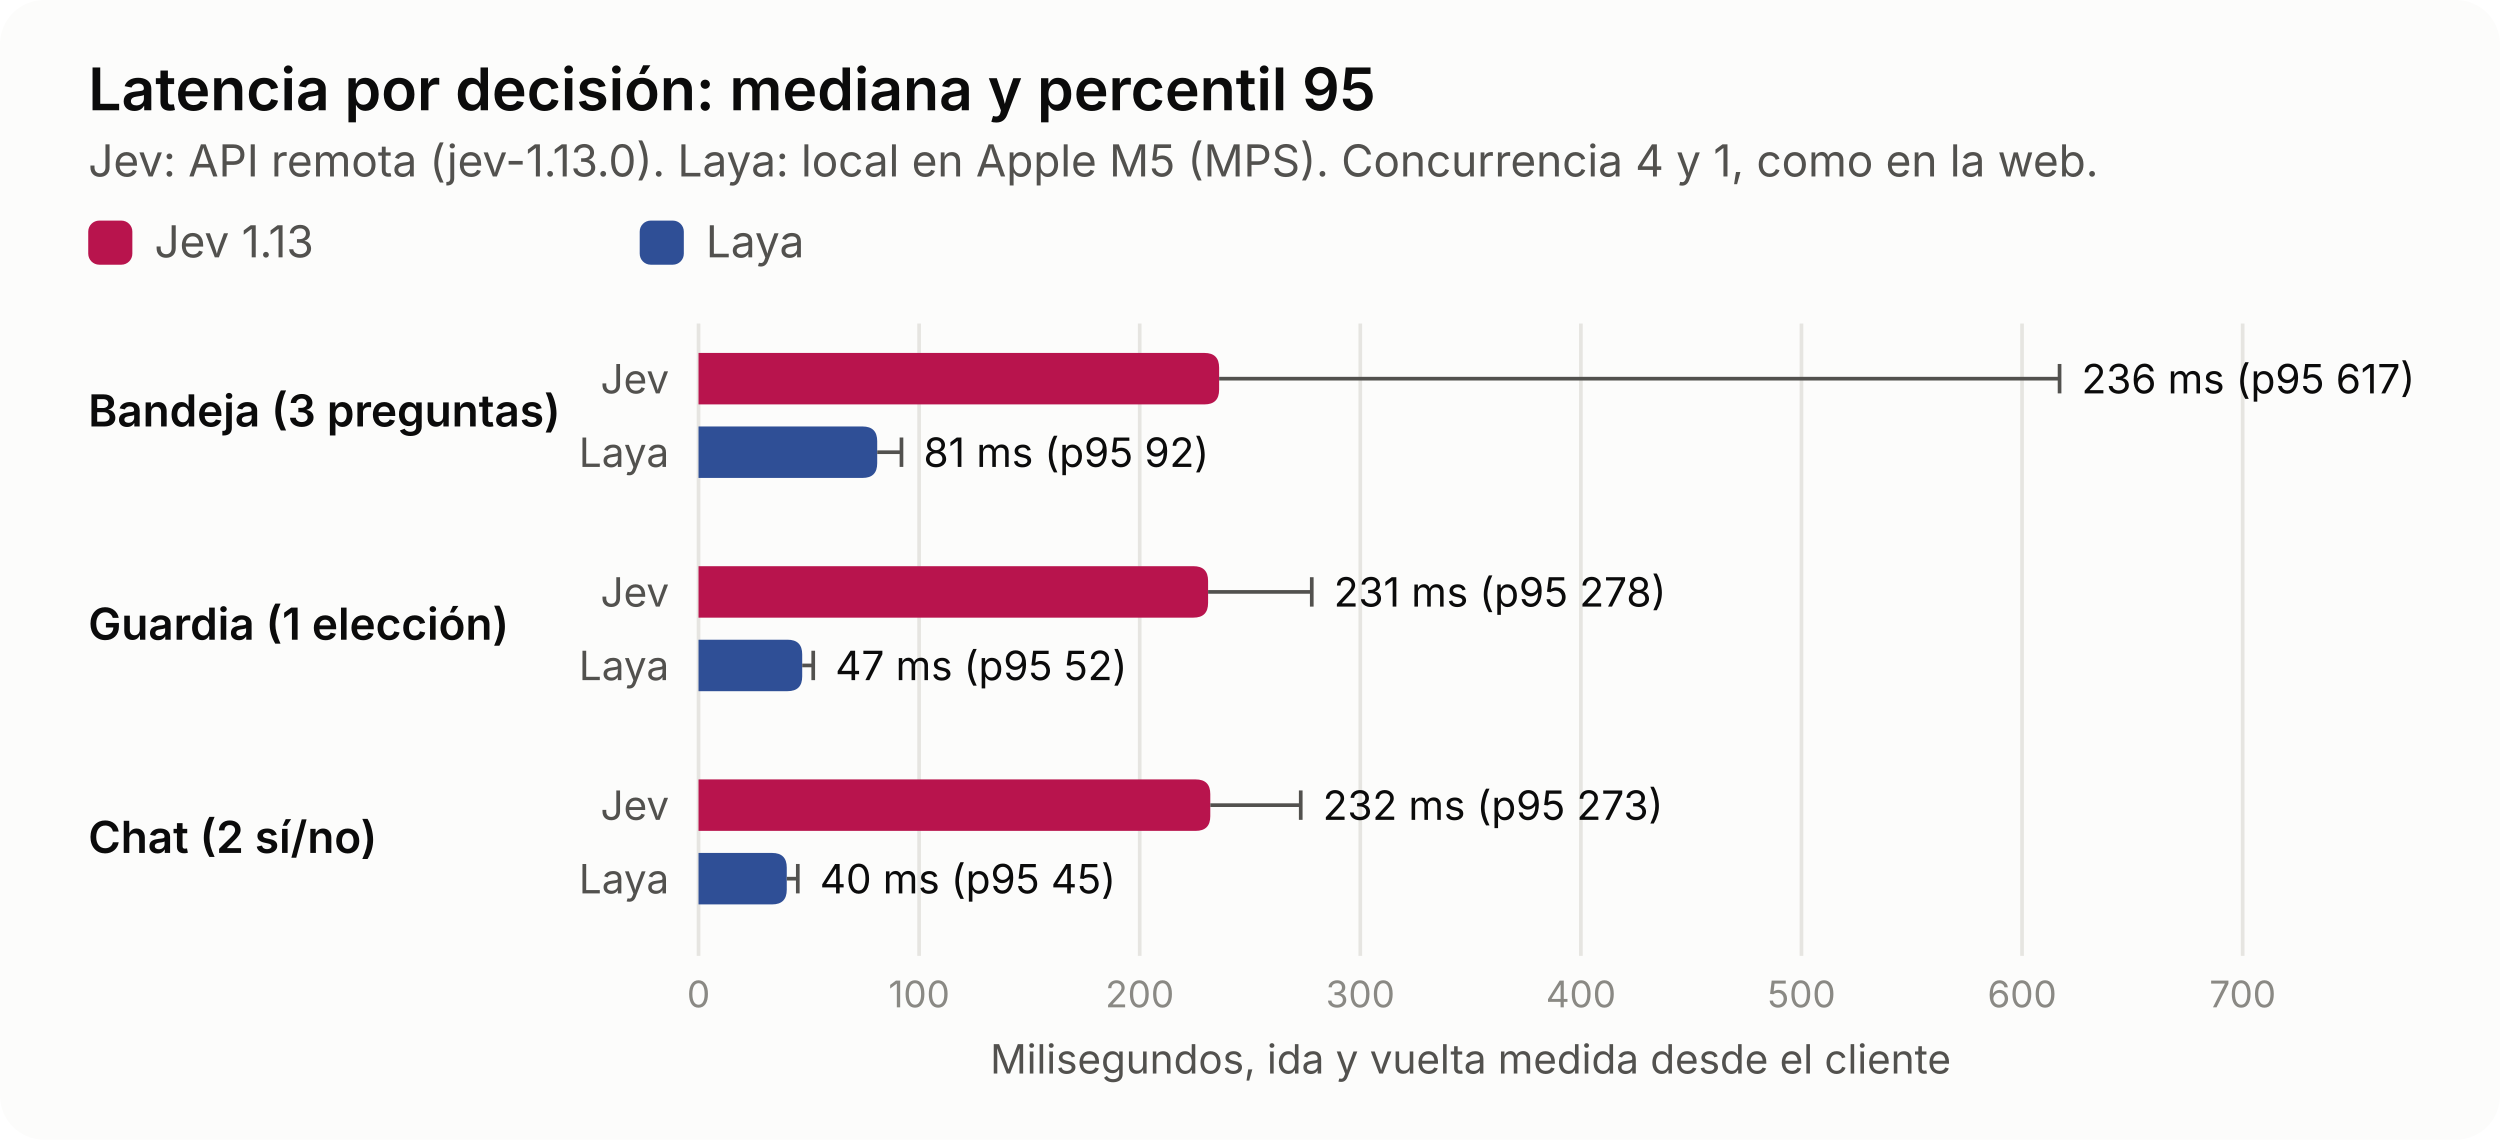
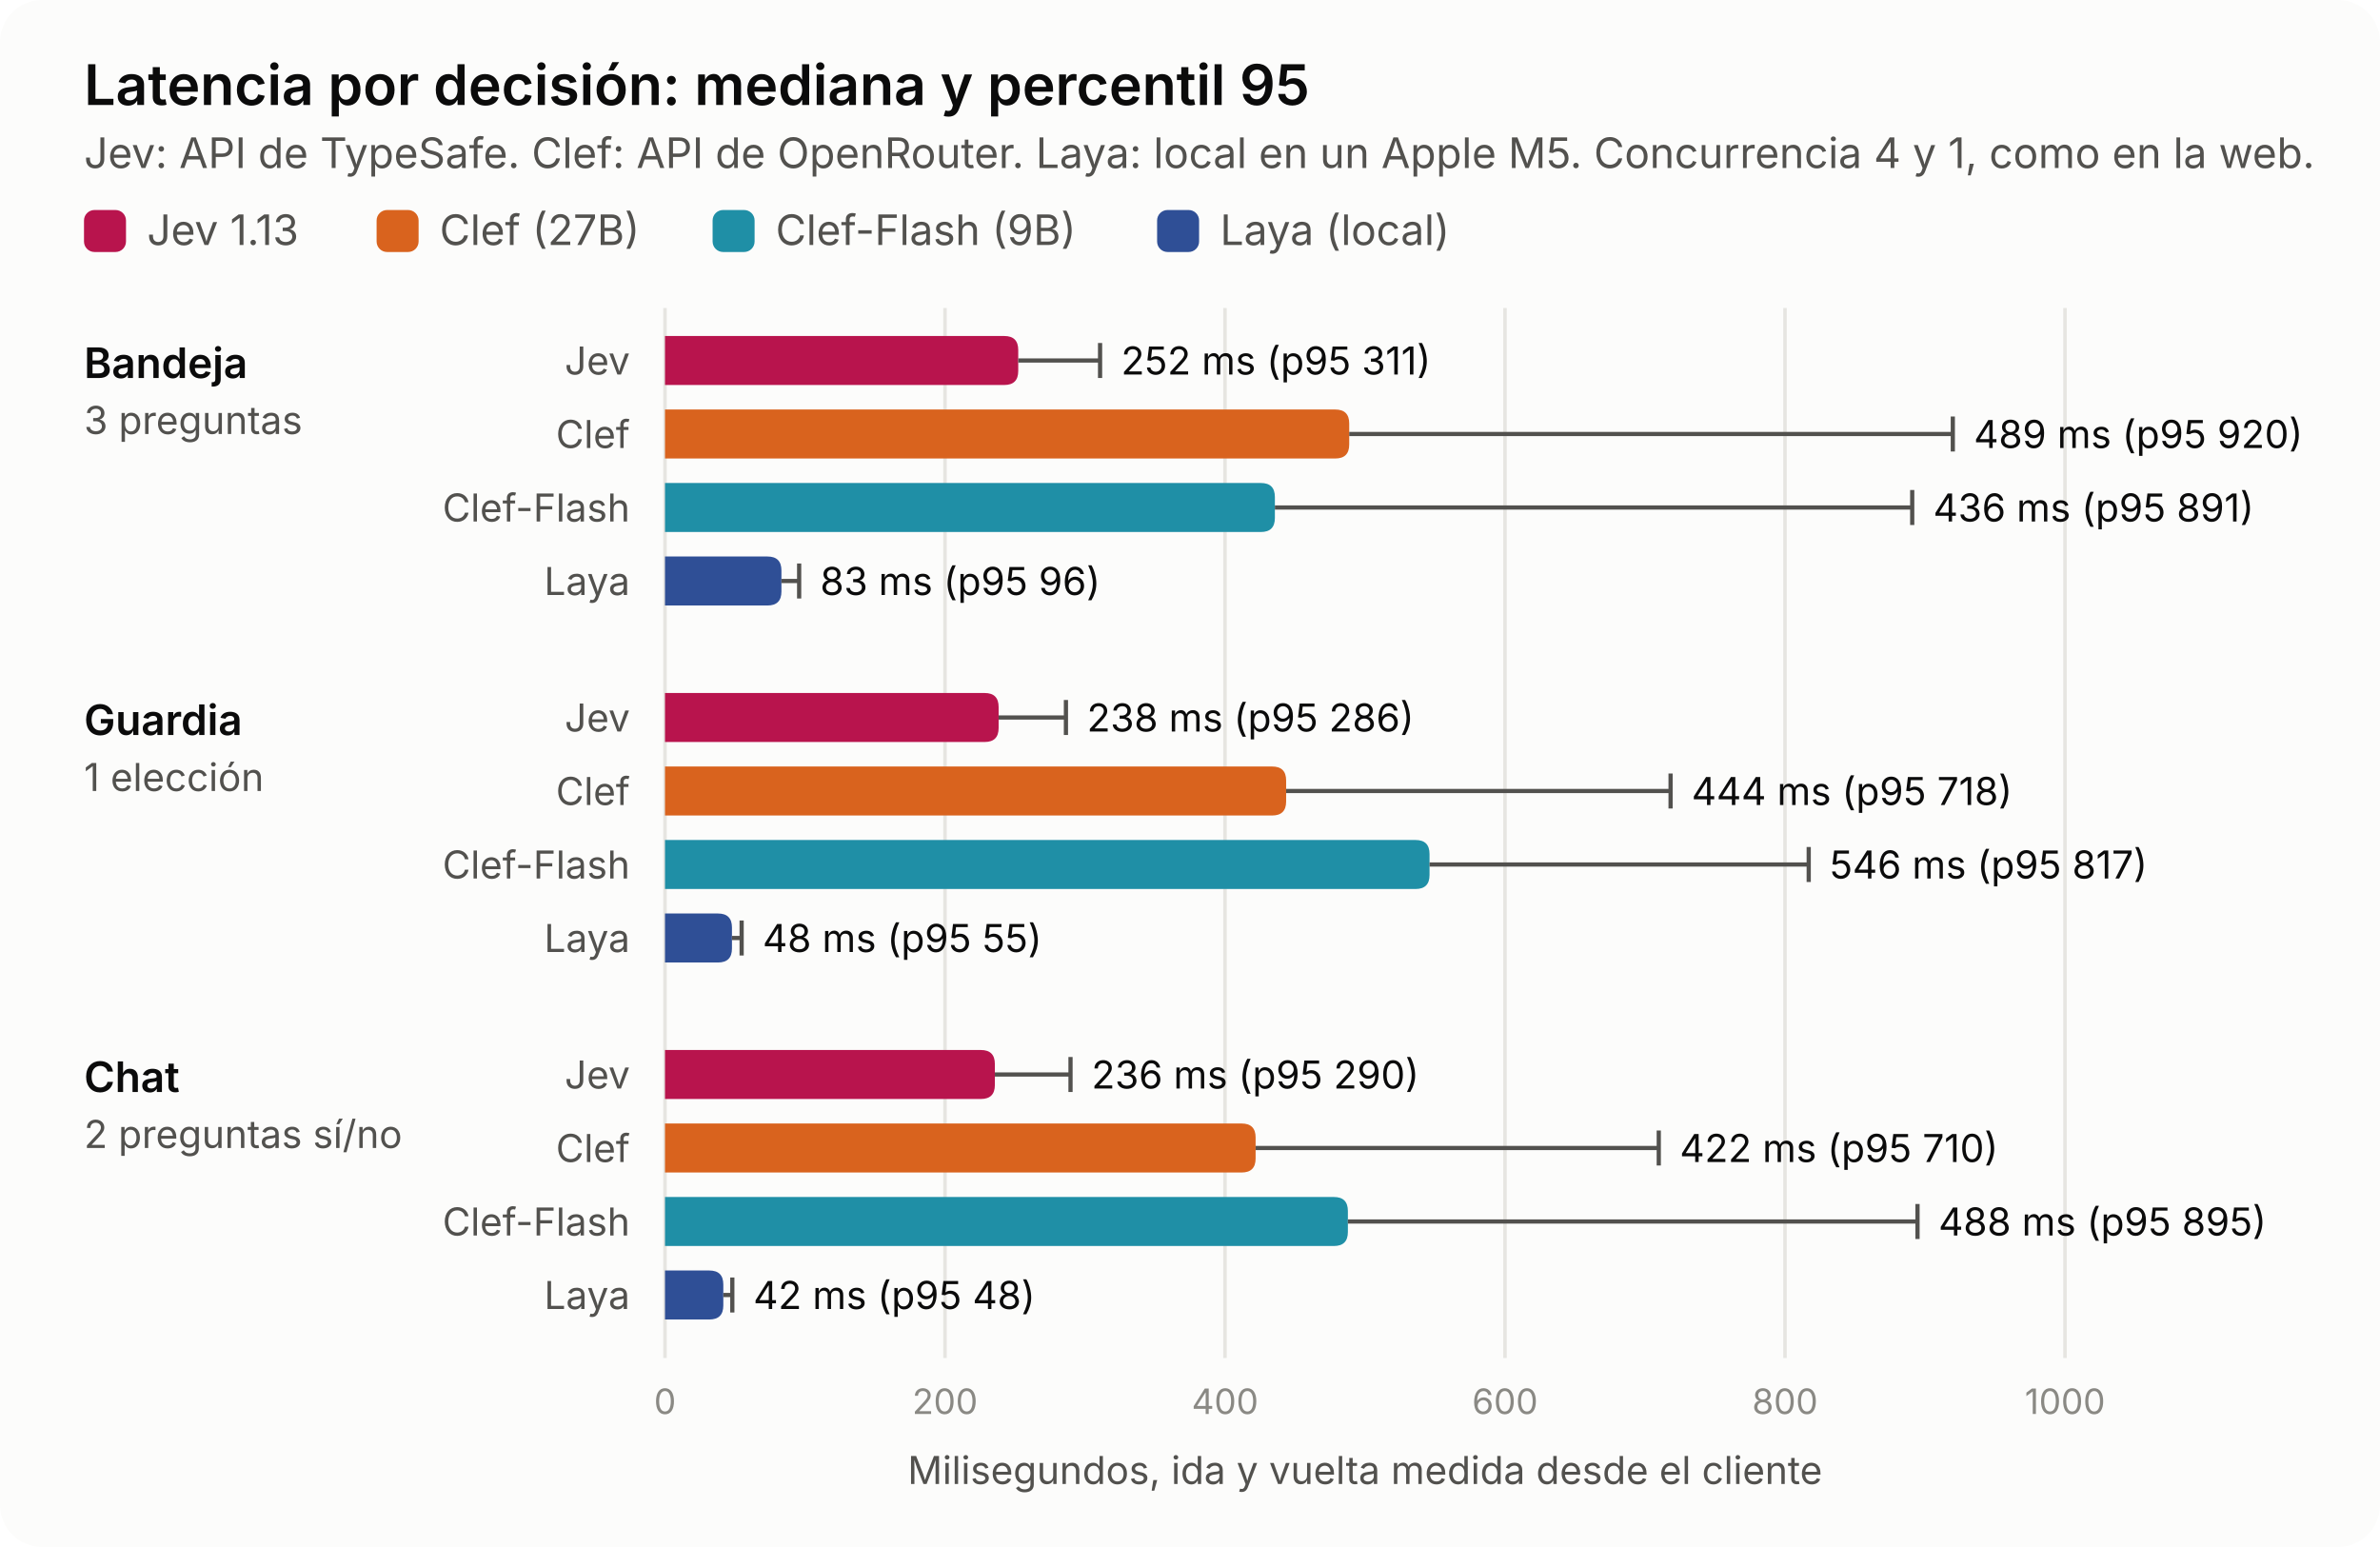
- <svg xmlns="http://www.w3.org/2000/svg" viewBox="0 0 680 310" width="680" height="310" font-family="Inter, 'Helvetica Neue', Arial, sans-serif" role="img" aria-label="Latencia por decisión: mediana y percentil 95">
-   <rect width="680" height="310" rx="12" fill="#fcfcfb" />
+ <svg xmlns="http://www.w3.org/2000/svg" viewBox="0 0 680 442" width="680" height="442" font-family="Inter, 'Helvetica Neue', Arial, sans-serif" role="img" aria-label="Latencia por decisión: mediana y percentil 95">
+   <rect width="680" height="442" rx="12" fill="#fcfcfb" />
  <text x="24" y="30" font-size="16" fill="#0b0b0b" text-anchor="start" font-weight="600">Latencia por decisión: mediana y percentil 95</text>
-   <text x="24" y="48" font-size="12" fill="#52514e" text-anchor="start" font-weight="400">Jev: API remota (jev-1.13.0). Laya: local en Apple M5 (MPS). Concurrencia 4 y 1, como en la web.</text>
+   <text x="24" y="48" font-size="12" fill="#52514e" text-anchor="start" font-weight="400">Jev: API de TypeSafe. Clef: API de OpenRouter. Laya: local en un Apple M5. Concurrencia 4 y 1, como en la web.</text>
  <g transform="translate(24,60)">
    <rect width="12" height="12" rx="3" fill="#B8144D" />
    <text x="18" y="10" font-size="12" fill="#52514e" text-anchor="start" font-weight="400">Jev 1.13</text>
  </g>
-   <g transform="translate(174,60)">
+   <g transform="translate(107.6,60)">
+     <rect width="12" height="12" rx="3" fill="#D9631E" />
+     <text x="18" y="10" font-size="12" fill="#52514e" text-anchor="start" font-weight="400">Clef (27B)</text>
+   </g>
+   <g transform="translate(203.6,60)">
+     <rect width="12" height="12" rx="3" fill="#1F8FA6" />
+     <text x="18" y="10" font-size="12" fill="#52514e" text-anchor="start" font-weight="400">Clef-Flash (9B)</text>
+   </g>
+   <g transform="translate(330.6,60)">
    <rect width="12" height="12" rx="3" fill="#2F4F96" />
-     <text x="18" y="10" font-size="12" fill="#52514e" text-anchor="start" font-weight="400">Laya</text>
+     <text x="18" y="10" font-size="12" fill="#52514e" text-anchor="start" font-weight="400">Laya (local)</text>
  </g>
-   <line x1="190" x2="190" y1="88" y2="260" stroke="#e6e5e1" stroke-width="1" />
-   <text x="190" y="274" font-size="10" fill="#8a8984" text-anchor="middle" font-weight="400">0</text>
-   <line x1="250" x2="250" y1="88" y2="260" stroke="#e6e5e1" stroke-width="1" />
-   <text x="250" y="274" font-size="10" fill="#8a8984" text-anchor="middle" font-weight="400">100</text>
-   <line x1="310" x2="310" y1="88" y2="260" stroke="#e6e5e1" stroke-width="1" />
-   <text x="310" y="274" font-size="10" fill="#8a8984" text-anchor="middle" font-weight="400">200</text>
-   <line x1="370" x2="370" y1="88" y2="260" stroke="#e6e5e1" stroke-width="1" />
-   <text x="370" y="274" font-size="10" fill="#8a8984" text-anchor="middle" font-weight="400">300</text>
-   <line x1="430" x2="430" y1="88" y2="260" stroke="#e6e5e1" stroke-width="1" />
-   <text x="430" y="274" font-size="10" fill="#8a8984" text-anchor="middle" font-weight="400">400</text>
-   <line x1="490" x2="490" y1="88" y2="260" stroke="#e6e5e1" stroke-width="1" />
-   <text x="490" y="274" font-size="10" fill="#8a8984" text-anchor="middle" font-weight="400">500</text>
-   <line x1="550" x2="550" y1="88" y2="260" stroke="#e6e5e1" stroke-width="1" />
-   <text x="550" y="274" font-size="10" fill="#8a8984" text-anchor="middle" font-weight="400">600</text>
-   <line x1="610" x2="610" y1="88" y2="260" stroke="#e6e5e1" stroke-width="1" />
-   <text x="610" y="274" font-size="10" fill="#8a8984" text-anchor="middle" font-weight="400">700</text>
-   <text x="24" y="116" font-size="12" fill="#0b0b0b" text-anchor="start" font-weight="600">Bandeja (3 preguntas)</text>
-   <text x="182" y="107" font-size="11" fill="#52514e" text-anchor="end" font-weight="400">Jev</text>
-   <path d="M190,96 H327.6 Q331.6,96 331.6,100 V106 Q331.6,110 327.6,110 H190 Z" fill="#B8144D" />
-   <line x1="331.6" x2="560.2" y1="103" y2="103" stroke="#52514e" stroke-width="1" />
-   <line x1="560.2" x2="560.2" y1="99" y2="107" stroke="#52514e" stroke-width="1" />
-   <text x="566.2" y="107" font-size="11" fill="#0b0b0b" text-anchor="start" font-weight="400">236 ms (p95 617)</text>
-   <text x="182" y="127" font-size="11" fill="#52514e" text-anchor="end" font-weight="400">Laya</text>
-   <path d="M190,116 H234.6 Q238.6,116 238.6,120 V126 Q238.6,130 234.6,130 H190 Z" fill="#2F4F96" />
-   <line x1="238.6" x2="245.2" y1="123" y2="123" stroke="#52514e" stroke-width="1" />
-   <line x1="245.2" x2="245.2" y1="119" y2="127" stroke="#52514e" stroke-width="1" />
-   <text x="251.2" y="127" font-size="11" fill="#0b0b0b" text-anchor="start" font-weight="400">81 ms (p95 92)</text>
-   <text x="24" y="174" font-size="12" fill="#0b0b0b" text-anchor="start" font-weight="600">Guardia (1 elección)</text>
-   <text x="182" y="165" font-size="11" fill="#52514e" text-anchor="end" font-weight="400">Jev</text>
-   <path d="M190,154 H324.6 Q328.6,154 328.6,158 V164 Q328.6,168 324.6,168 H190 Z" fill="#B8144D" />
-   <line x1="328.6" x2="356.8" y1="161" y2="161" stroke="#52514e" stroke-width="1" />
-   <line x1="356.8" x2="356.8" y1="157" y2="165" stroke="#52514e" stroke-width="1" />
-   <text x="362.8" y="165" font-size="11" fill="#0b0b0b" text-anchor="start" font-weight="400">231 ms (p95 278)</text>
-   <text x="182" y="185" font-size="11" fill="#52514e" text-anchor="end" font-weight="400">Laya</text>
-   <path d="M190,174 H214.2 Q218.2,174 218.2,178 V184 Q218.2,188 214.2,188 H190 Z" fill="#2F4F96" />
-   <line x1="218.2" x2="221.2" y1="181" y2="181" stroke="#52514e" stroke-width="1" />
-   <line x1="221.2" x2="221.2" y1="177" y2="185" stroke="#52514e" stroke-width="1" />
-   <text x="227.2" y="185" font-size="11" fill="#0b0b0b" text-anchor="start" font-weight="400">47 ms (p95 52)</text>
-   <text x="24" y="232" font-size="12" fill="#0b0b0b" text-anchor="start" font-weight="600">Chat (2 sí/no)</text>
-   <text x="182" y="223" font-size="11" fill="#52514e" text-anchor="end" font-weight="400">Jev</text>
-   <path d="M190,212 H325.2 Q329.2,212 329.2,216 V222 Q329.2,226 325.2,226 H190 Z" fill="#B8144D" />
-   <line x1="329.2" x2="353.8" y1="219" y2="219" stroke="#52514e" stroke-width="1" />
-   <line x1="353.8" x2="353.8" y1="215" y2="223" stroke="#52514e" stroke-width="1" />
-   <text x="359.8" y="223" font-size="11" fill="#0b0b0b" text-anchor="start" font-weight="400">232 ms (p95 273)</text>
-   <text x="182" y="243" font-size="11" fill="#52514e" text-anchor="end" font-weight="400">Laya</text>
-   <path d="M190,232 H210 Q214,232 214,236 V242 Q214,246 210,246 H190 Z" fill="#2F4F96" />
-   <line x1="214" x2="217" y1="239" y2="239" stroke="#52514e" stroke-width="1" />
-   <line x1="217" x2="217" y1="235" y2="243" stroke="#52514e" stroke-width="1" />
-   <text x="223" y="243" font-size="11" fill="#0b0b0b" text-anchor="start" font-weight="400">40 ms (p95 45)</text>
-   <text x="400" y="292" font-size="11" fill="#52514e" text-anchor="middle" font-weight="400">Milisegundos, ida y vuelta medida desde el cliente</text>
+   <line x1="190" x2="190" y1="88" y2="388" stroke="#e6e5e1" stroke-width="1" />
+   <text x="190" y="404" font-size="10" fill="#8a8984" text-anchor="middle" font-weight="400">0</text>
+   <line x1="270" x2="270" y1="88" y2="388" stroke="#e6e5e1" stroke-width="1" />
+   <text x="270" y="404" font-size="10" fill="#8a8984" text-anchor="middle" font-weight="400">200</text>
+   <line x1="350" x2="350" y1="88" y2="388" stroke="#e6e5e1" stroke-width="1" />
+   <text x="350" y="404" font-size="10" fill="#8a8984" text-anchor="middle" font-weight="400">400</text>
+   <line x1="430" x2="430" y1="88" y2="388" stroke="#e6e5e1" stroke-width="1" />
+   <text x="430" y="404" font-size="10" fill="#8a8984" text-anchor="middle" font-weight="400">600</text>
+   <line x1="510" x2="510" y1="88" y2="388" stroke="#e6e5e1" stroke-width="1" />
+   <text x="510" y="404" font-size="10" fill="#8a8984" text-anchor="middle" font-weight="400">800</text>
+   <line x1="590" x2="590" y1="88" y2="388" stroke="#e6e5e1" stroke-width="1" />
+   <text x="590" y="404" font-size="10" fill="#8a8984" text-anchor="middle" font-weight="400">1000</text>
+   <text x="390" y="424" font-size="11" fill="#52514e" text-anchor="middle" font-weight="400">Milisegundos, ida y vuelta medida desde el cliente</text>
+   <text x="24" y="108" font-size="12" fill="#0b0b0b" text-anchor="start" font-weight="600">Bandeja</text>
+   <text x="24" y="124" font-size="11" fill="#52514e" text-anchor="start" font-weight="400">3 preguntas</text>
+   <text x="180" y="107" font-size="11" fill="#52514e" text-anchor="end" font-weight="400">Jev</text>
+   <path d="M190,96 H286.925 Q290.925,96 290.925,100 V106 Q290.925,110 286.925,110 H190 Z" fill="#B8144D" />
+   <line x1="290.925" x2="314.306" y1="103" y2="103" stroke="#52514e" stroke-width="1.2" />
+   <line x1="314.306" x2="314.306" y1="98" y2="108" stroke="#52514e" stroke-width="1.2" />
+   <text x="320.306" y="107" font-size="11" fill="#0b0b0b" text-anchor="start" font-weight="400">252 ms (p95 311)</text>
+   <text x="180" y="128" font-size="11" fill="#52514e" text-anchor="end" font-weight="400">Clef</text>
+   <path d="M190,117 H381.493 Q385.493,117 385.493,121 V127 Q385.493,131 381.493,131 H190 Z" fill="#D9631E" />
+   <line x1="385.493" x2="557.946" y1="124" y2="124" stroke="#52514e" stroke-width="1.2" />
+   <line x1="557.946" x2="557.946" y1="119" y2="129" stroke="#52514e" stroke-width="1.2" />
+   <text x="563.946" y="128" font-size="11" fill="#0b0b0b" text-anchor="start" font-weight="400">489 ms (p95 920)</text>
+   <text x="180" y="149" font-size="11" fill="#52514e" text-anchor="end" font-weight="400">Clef-Flash</text>
+   <path d="M190,138 H360.252 Q364.252,138 364.252,142 V148 Q364.252,152 360.252,152 H190 Z" fill="#1F8FA6" />
+   <line x1="364.252" x2="546.348" y1="145" y2="145" stroke="#52514e" stroke-width="1.2" />
+   <line x1="546.348" x2="546.348" y1="140" y2="150" stroke="#52514e" stroke-width="1.2" />
+   <text x="552.348" y="149" font-size="11" fill="#0b0b0b" text-anchor="start" font-weight="400">436 ms (p95 891)</text>
+   <text x="180" y="170" font-size="11" fill="#52514e" text-anchor="end" font-weight="400">Laya</text>
+   <path d="M190,159 H219.269 Q223.269,159 223.269,163 V169 Q223.269,173 219.269,173 H190 Z" fill="#2F4F96" />
+   <line x1="223.269" x2="228.327" y1="166" y2="166" stroke="#52514e" stroke-width="1.2" />
+   <line x1="228.327" x2="228.327" y1="161" y2="171" stroke="#52514e" stroke-width="1.2" />
+   <text x="234.327" y="170" font-size="11" fill="#0b0b0b" text-anchor="start" font-weight="400">83 ms (p95 96)</text>
+   <text x="24" y="210" font-size="12" fill="#0b0b0b" text-anchor="start" font-weight="600">Guardia</text>
+   <text x="24" y="226" font-size="11" fill="#52514e" text-anchor="start" font-weight="400">1 elección</text>
+   <text x="180" y="209" font-size="11" fill="#52514e" text-anchor="end" font-weight="400">Jev</text>
+   <path d="M190,198 H281.323 Q285.323,198 285.323,202 V208 Q285.323,212 281.323,212 H190 Z" fill="#B8144D" />
+   <line x1="285.323" x2="304.551" y1="205" y2="205" stroke="#52514e" stroke-width="1.2" />
+   <line x1="304.551" x2="304.551" y1="200" y2="210" stroke="#52514e" stroke-width="1.2" />
+   <text x="310.551" y="209" font-size="11" fill="#0b0b0b" text-anchor="start" font-weight="400">238 ms (p95 286)</text>
+   <text x="180" y="230" font-size="11" fill="#52514e" text-anchor="end" font-weight="400">Clef</text>
+   <path d="M190,219 H363.467 Q367.467,219 367.467,223 V229 Q367.467,233 363.467,233 H190 Z" fill="#D9631E" />
+   <line x1="367.467" x2="477.307" y1="226" y2="226" stroke="#52514e" stroke-width="1.2" />
+   <line x1="477.307" x2="477.307" y1="221" y2="231" stroke="#52514e" stroke-width="1.2" />
+   <text x="483.307" y="230" font-size="11" fill="#0b0b0b" text-anchor="start" font-weight="400">444 ms (p95 718)</text>
+   <text x="180" y="251" font-size="11" fill="#52514e" text-anchor="end" font-weight="400">Clef-Flash</text>
+   <path d="M190,240 H404.44 Q408.44,240 408.44,244 V250 Q408.44,254 404.44,254 H190 Z" fill="#1F8FA6" />
+   <line x1="408.44" x2="516.775" y1="247" y2="247" stroke="#52514e" stroke-width="1.2" />
+   <line x1="516.775" x2="516.775" y1="242" y2="252" stroke="#52514e" stroke-width="1.2" />
+   <text x="522.775" y="251" font-size="11" fill="#0b0b0b" text-anchor="start" font-weight="400">546 ms (p95 817)</text>
+   <text x="180" y="272" font-size="11" fill="#52514e" text-anchor="end" font-weight="400">Laya</text>
+   <path d="M190,261 H205.132 Q209.132,261 209.132,265 V271 Q209.132,275 205.132,275 H190 Z" fill="#2F4F96" />
+   <line x1="209.132" x2="211.895" y1="268" y2="268" stroke="#52514e" stroke-width="1.2" />
+   <line x1="211.895" x2="211.895" y1="263" y2="273" stroke="#52514e" stroke-width="1.2" />
+   <text x="217.895" y="272" font-size="11" fill="#0b0b0b" text-anchor="start" font-weight="400">48 ms (p95 55)</text>
+   <text x="24" y="312" font-size="12" fill="#0b0b0b" text-anchor="start" font-weight="600">Chat</text>
+   <text x="24" y="328" font-size="11" fill="#52514e" text-anchor="start" font-weight="400">2 preguntas sí/no</text>
+   <text x="180" y="311" font-size="11" fill="#52514e" text-anchor="end" font-weight="400">Jev</text>
+   <path d="M190,300 H280.247 Q284.247,300 284.247,304 V310 Q284.247,314 280.247,314 H190 Z" fill="#B8144D" />
+   <line x1="284.247" x2="305.862" y1="307" y2="307" stroke="#52514e" stroke-width="1.2" />
+   <line x1="305.862" x2="305.862" y1="302" y2="312" stroke="#52514e" stroke-width="1.2" />
+   <text x="311.862" y="311" font-size="11" fill="#0b0b0b" text-anchor="start" font-weight="400">236 ms (p95 290)</text>
+   <text x="180" y="332" font-size="11" fill="#52514e" text-anchor="end" font-weight="400">Clef</text>
+   <path d="M190,321 H354.748 Q358.748,321 358.748,325 V331 Q358.748,335 354.748,335 H190 Z" fill="#D9631E" />
+   <line x1="358.748" x2="473.933" y1="328" y2="328" stroke="#52514e" stroke-width="1.2" />
+   <line x1="473.933" x2="473.933" y1="323" y2="333" stroke="#52514e" stroke-width="1.2" />
+   <text x="479.933" y="332" font-size="11" fill="#0b0b0b" text-anchor="start" font-weight="400">422 ms (p95 710)</text>
+   <text x="180" y="353" font-size="11" fill="#52514e" text-anchor="end" font-weight="400">Clef-Flash</text>
+   <path d="M190,342 H381.111 Q385.111,342 385.111,346 V352 Q385.111,356 381.111,356 H190 Z" fill="#1F8FA6" />
+   <line x1="385.111" x2="547.86" y1="349" y2="349" stroke="#52514e" stroke-width="1.2" />
+   <line x1="547.86" x2="547.86" y1="344" y2="354" stroke="#52514e" stroke-width="1.2" />
+   <text x="553.86" y="353" font-size="11" fill="#0b0b0b" text-anchor="start" font-weight="400">488 ms (p95 895)</text>
+   <text x="180" y="374" font-size="11" fill="#52514e" text-anchor="end" font-weight="400">Laya</text>
+   <path d="M190,363 H202.662 Q206.662,363 206.662,367 V373 Q206.662,377 202.662,377 H190 Z" fill="#2F4F96" />
+   <line x1="206.662" x2="209.234" y1="370" y2="370" stroke="#52514e" stroke-width="1.2" />
+   <line x1="209.234" x2="209.234" y1="365" y2="375" stroke="#52514e" stroke-width="1.2" />
+   <text x="215.234" y="374" font-size="11" fill="#0b0b0b" text-anchor="start" font-weight="400">42 ms (p95 48)</text>
</svg>
